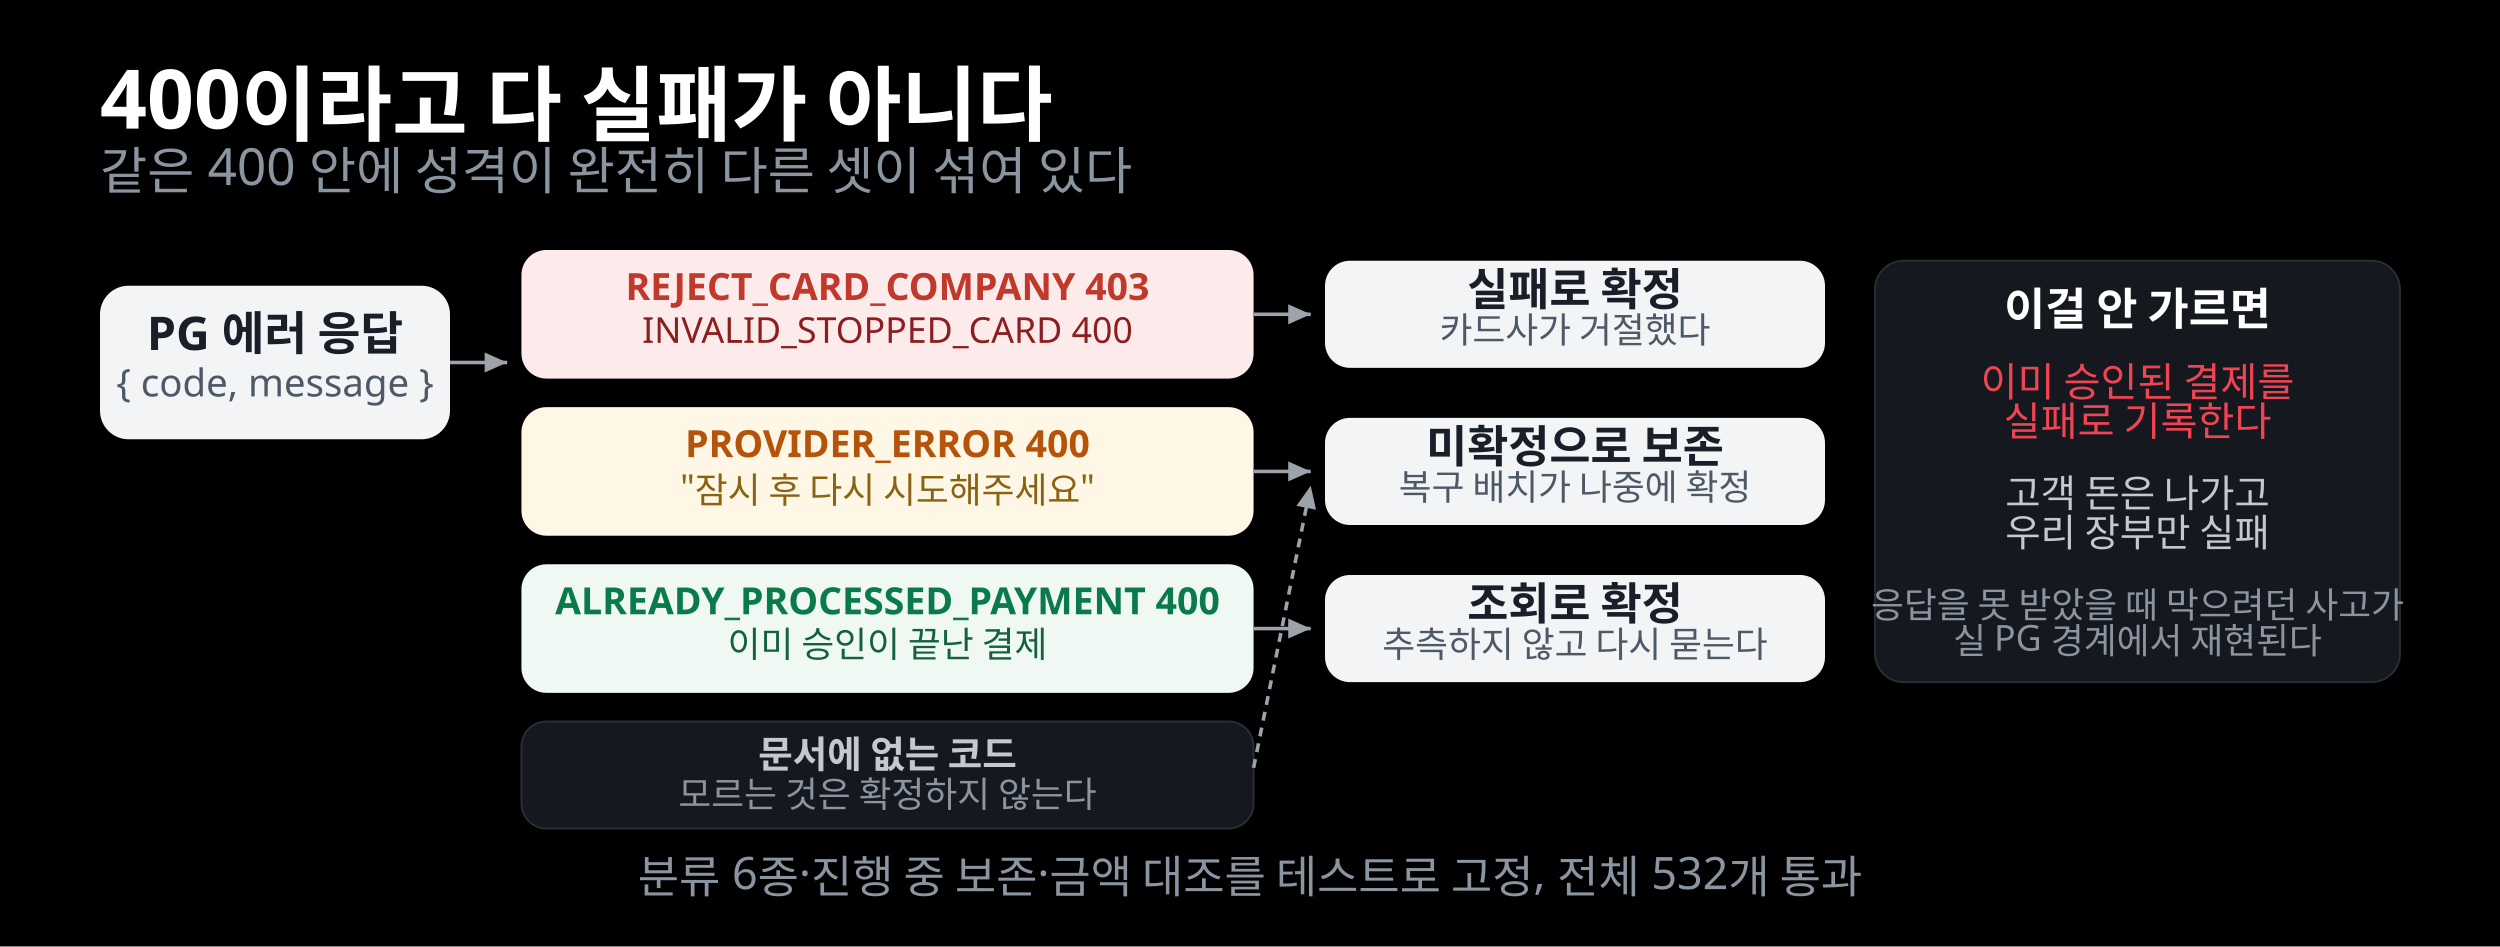
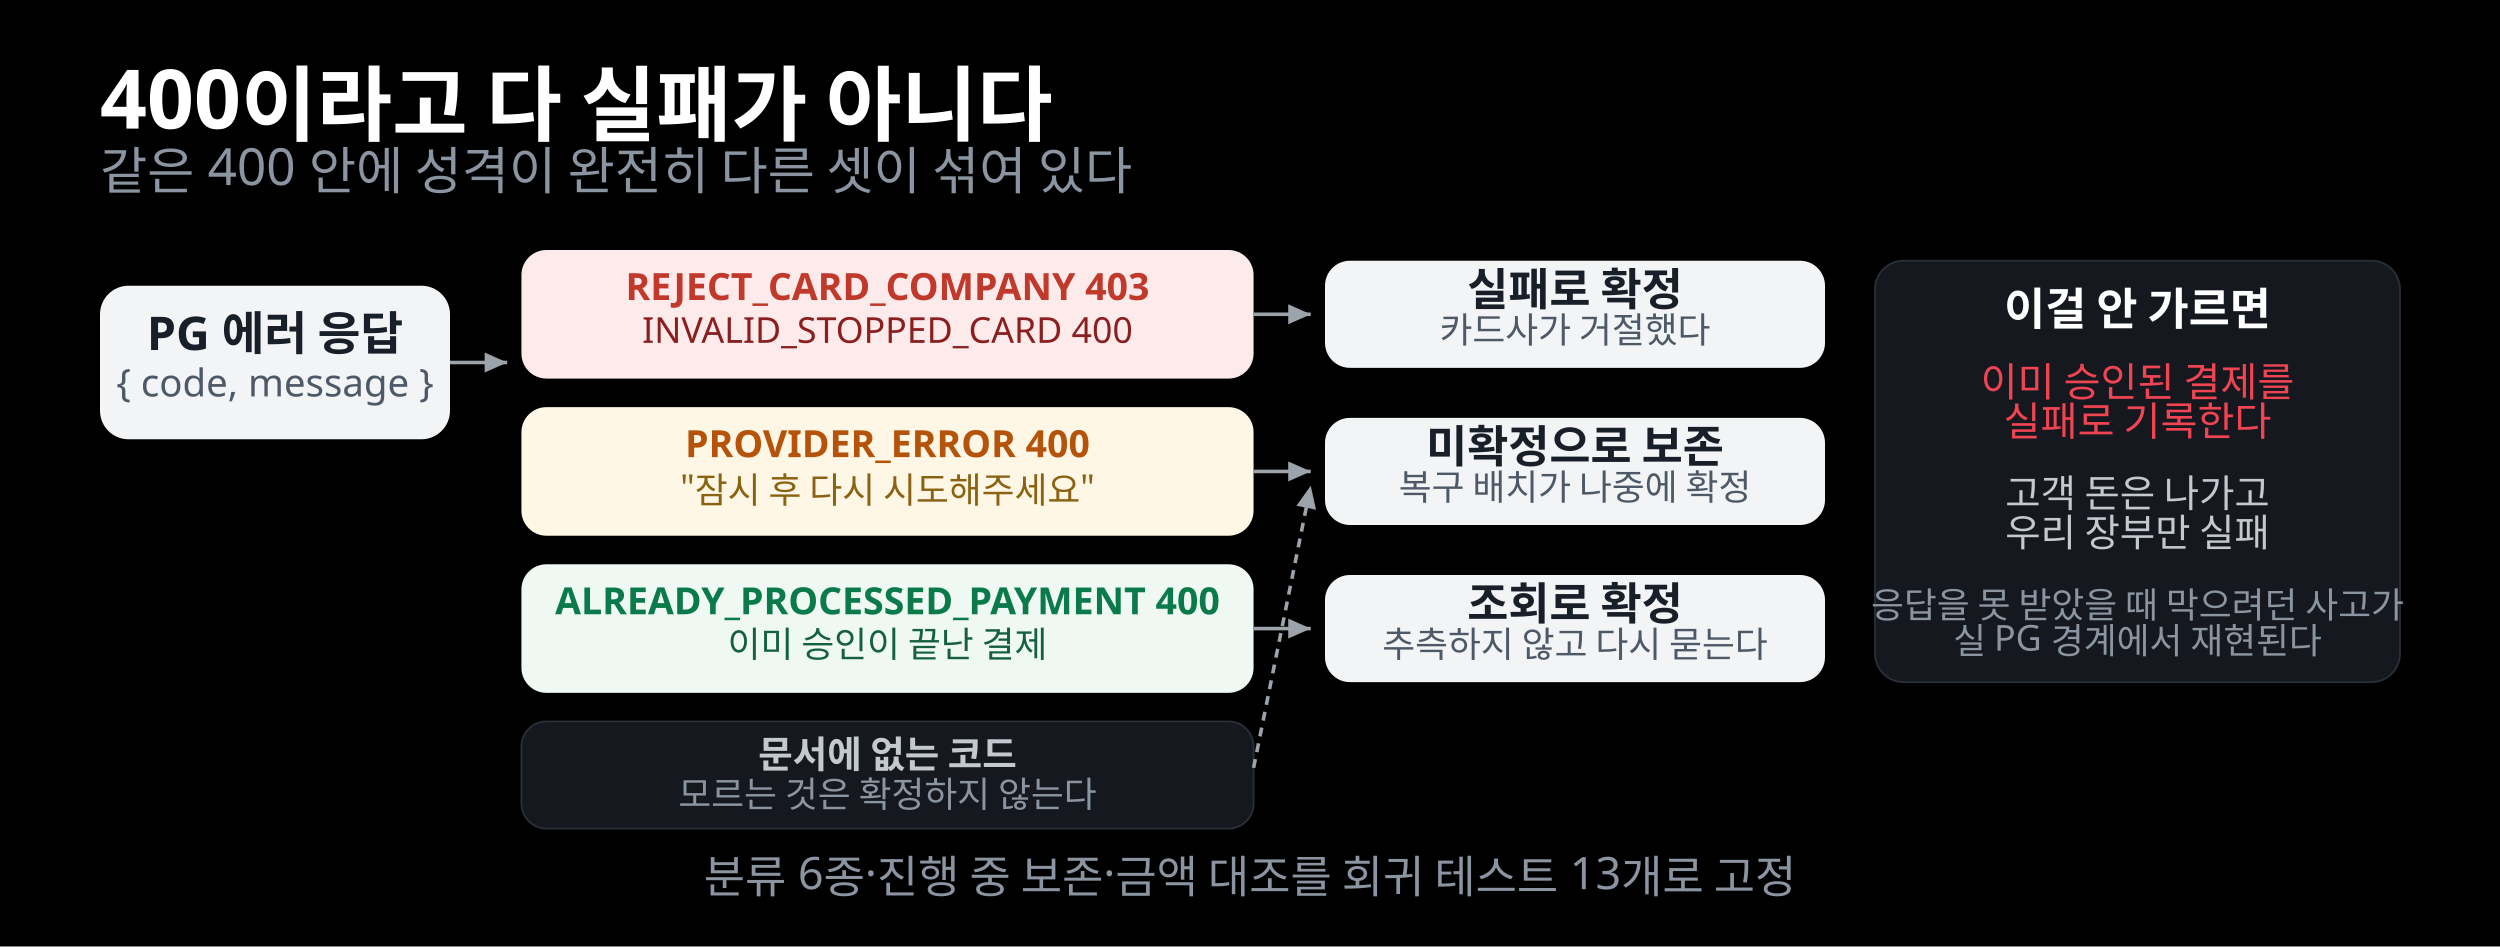
<svg xmlns="http://www.w3.org/2000/svg" width="1400" height="530" viewBox="0 0 1400 530" font-family="Pretendard, 'Apple SD Gothic Neo', sans-serif">
  <defs>
    <marker id="ec" viewBox="0 0 10 10" refX="9" refY="5" markerWidth="7" markerHeight="7" orient="auto-start-reverse">
      <path d="M 0 1 L 9 5 L 0 9 z" fill="#9CA3AB" />
    </marker>
  </defs>
  <rect width="1400" height="530" fill="#000000" />
  <text x="56" y="72" font-size="46" font-weight="800" fill="#FFFFFF">400이라고 다 실패가 아니다</text>
  <text x="56" y="106" font-size="28.7" fill="#8B95A1">같은 400 안에 성격이 완전히 다른 셋이 섞여 있다</text>
  <g text-anchor="middle">
    <rect x="56" y="160" width="196" height="86" rx="16" fill="#F2F4F6" />
    <text x="154" y="196" font-size="26" font-weight="700" fill="#191F28">PG 에러 응답</text>
    <text x="154" y="222" font-size="21.5" fill="#4E5968">{ code, message }</text>
  </g>
  <line x1="252" y1="203" x2="284" y2="203" stroke="#9CA3AB" stroke-width="2" marker-end="url(#ec)" />
  <g text-anchor="middle" font-size="20">
    <rect x="292" y="140" width="410" height="72" rx="14" fill="#FDEBEC" />
    <text x="497" y="168" font-size="21" font-weight="700" fill="#C0392B">REJECT_CARD_COMPANY 403</text>
    <text x="497" y="192" fill="#8B1F1F">INVALID_STOPPED_CARD 400</text>
    <rect x="292" y="228" width="410" height="72" rx="14" fill="#FFF7E6" />
    <text x="497" y="256" font-size="21" font-weight="700" fill="#B45309">PROVIDER_ERROR 400</text>
    <text x="497" y="280" fill="#8A6212">"잠시 후 다시 시도해주세요"</text>
    <rect x="292" y="316" width="410" height="72" rx="14" fill="#EFF8F3" />
    <text x="497" y="344" font-size="21" font-weight="700" fill="#0B7A4B">ALREADY_PROCESSED_PAYMENT 400</text>
    <text x="497" y="368" fill="#14603F">이미 승인이 끝난 결제</text>
    <rect x="292" y="404" width="410" height="60" rx="14" fill="#15181E" stroke="#2A2F38" />
    <text x="497" y="430" font-size="21" font-weight="700" fill="#C4C9D0">문서에 없는 코드</text>
    <text x="497" y="452" fill="#8B95A1">모르는 것은 확정하지 않는다</text>
  </g>
  <line x1="702" y1="176" x2="734" y2="176" stroke="#9CA3AB" stroke-width="2" marker-end="url(#ec)" />
  <line x1="702" y1="264" x2="734" y2="264" stroke="#9CA3AB" stroke-width="2" marker-end="url(#ec)" />
  <line x1="702" y1="352" x2="734" y2="352" stroke="#9CA3AB" stroke-width="2" marker-end="url(#ec)" />
  <line x1="702" y1="430" x2="734" y2="272" stroke="#9CA3AB" stroke-width="2" stroke-dasharray="5 4" marker-end="url(#ec)" />
  <g text-anchor="middle">
    <rect x="742" y="146" width="280" height="60" rx="14" fill="#F2F4F6" />
    <text x="882" y="171" font-size="25" font-weight="700" fill="#191F28">실패로 확정</text>
    <text x="882" y="192" font-size="20" fill="#4E5968">카드사가 거절했다</text>
    <rect x="742" y="234" width="280" height="60" rx="14" fill="#F2F4F6" />
    <text x="882" y="259" font-size="25" font-weight="700" fill="#191F28">미확정으로 보존</text>
    <text x="882" y="280" font-size="20" fill="#4E5968">복구 배치가 나중에 확정</text>
    <rect x="742" y="322" width="280" height="60" rx="14" fill="#F2F4F6" />
    <text x="882" y="347" font-size="25" font-weight="700" fill="#191F28">조회로 확정</text>
    <text x="882" y="368" font-size="20" fill="#4E5968">추측하지 않고 다시 묻는다</text>
  </g>
  <rect x="1050" y="146" width="294" height="236" rx="16" fill="#15181E" stroke="#2A2F38" />
  <text x="1197" y="182" font-size="25" font-weight="700" fill="#FFFFFF" text-anchor="middle">이걸 안 가르면</text>
  <text x="1197" y="222" font-size="22.5" fill="#F04452" text-anchor="middle">이미 승인된 결제를</text>
  <text x="1197" y="244" font-size="22.5" fill="#F04452" text-anchor="middle">실패로 기록한다</text>
  <text x="1197" y="284" font-size="21.5" fill="#C4C9D0" text-anchor="middle">고객 돈은 나가고</text>
  <text x="1197" y="306" font-size="21.5" fill="#C4C9D0" text-anchor="middle">우리 장부만 실패</text>
  <text x="1197" y="346" font-size="20" fill="#8B95A1" text-anchor="middle">응답을 못 받았을 때 막으려던 사고가</text>
  <text x="1197" y="366" font-size="20" fill="#8B95A1" text-anchor="middle">실 PG 경계에서 재현된다</text>
-   <text x="700" y="500" font-size="25.12" fill="#8B95A1" text-anchor="middle">분류 6종·진행 중 보존·금액 대조를 테스트로 고정, 전체 532개 통과</text>
+   <text x="700" y="500" font-size="25.12" fill="#8B95A1" text-anchor="middle">분류 6종·진행 중 보존·금액 대조를 회귀 테스트 13개로 고정</text>
</svg>
